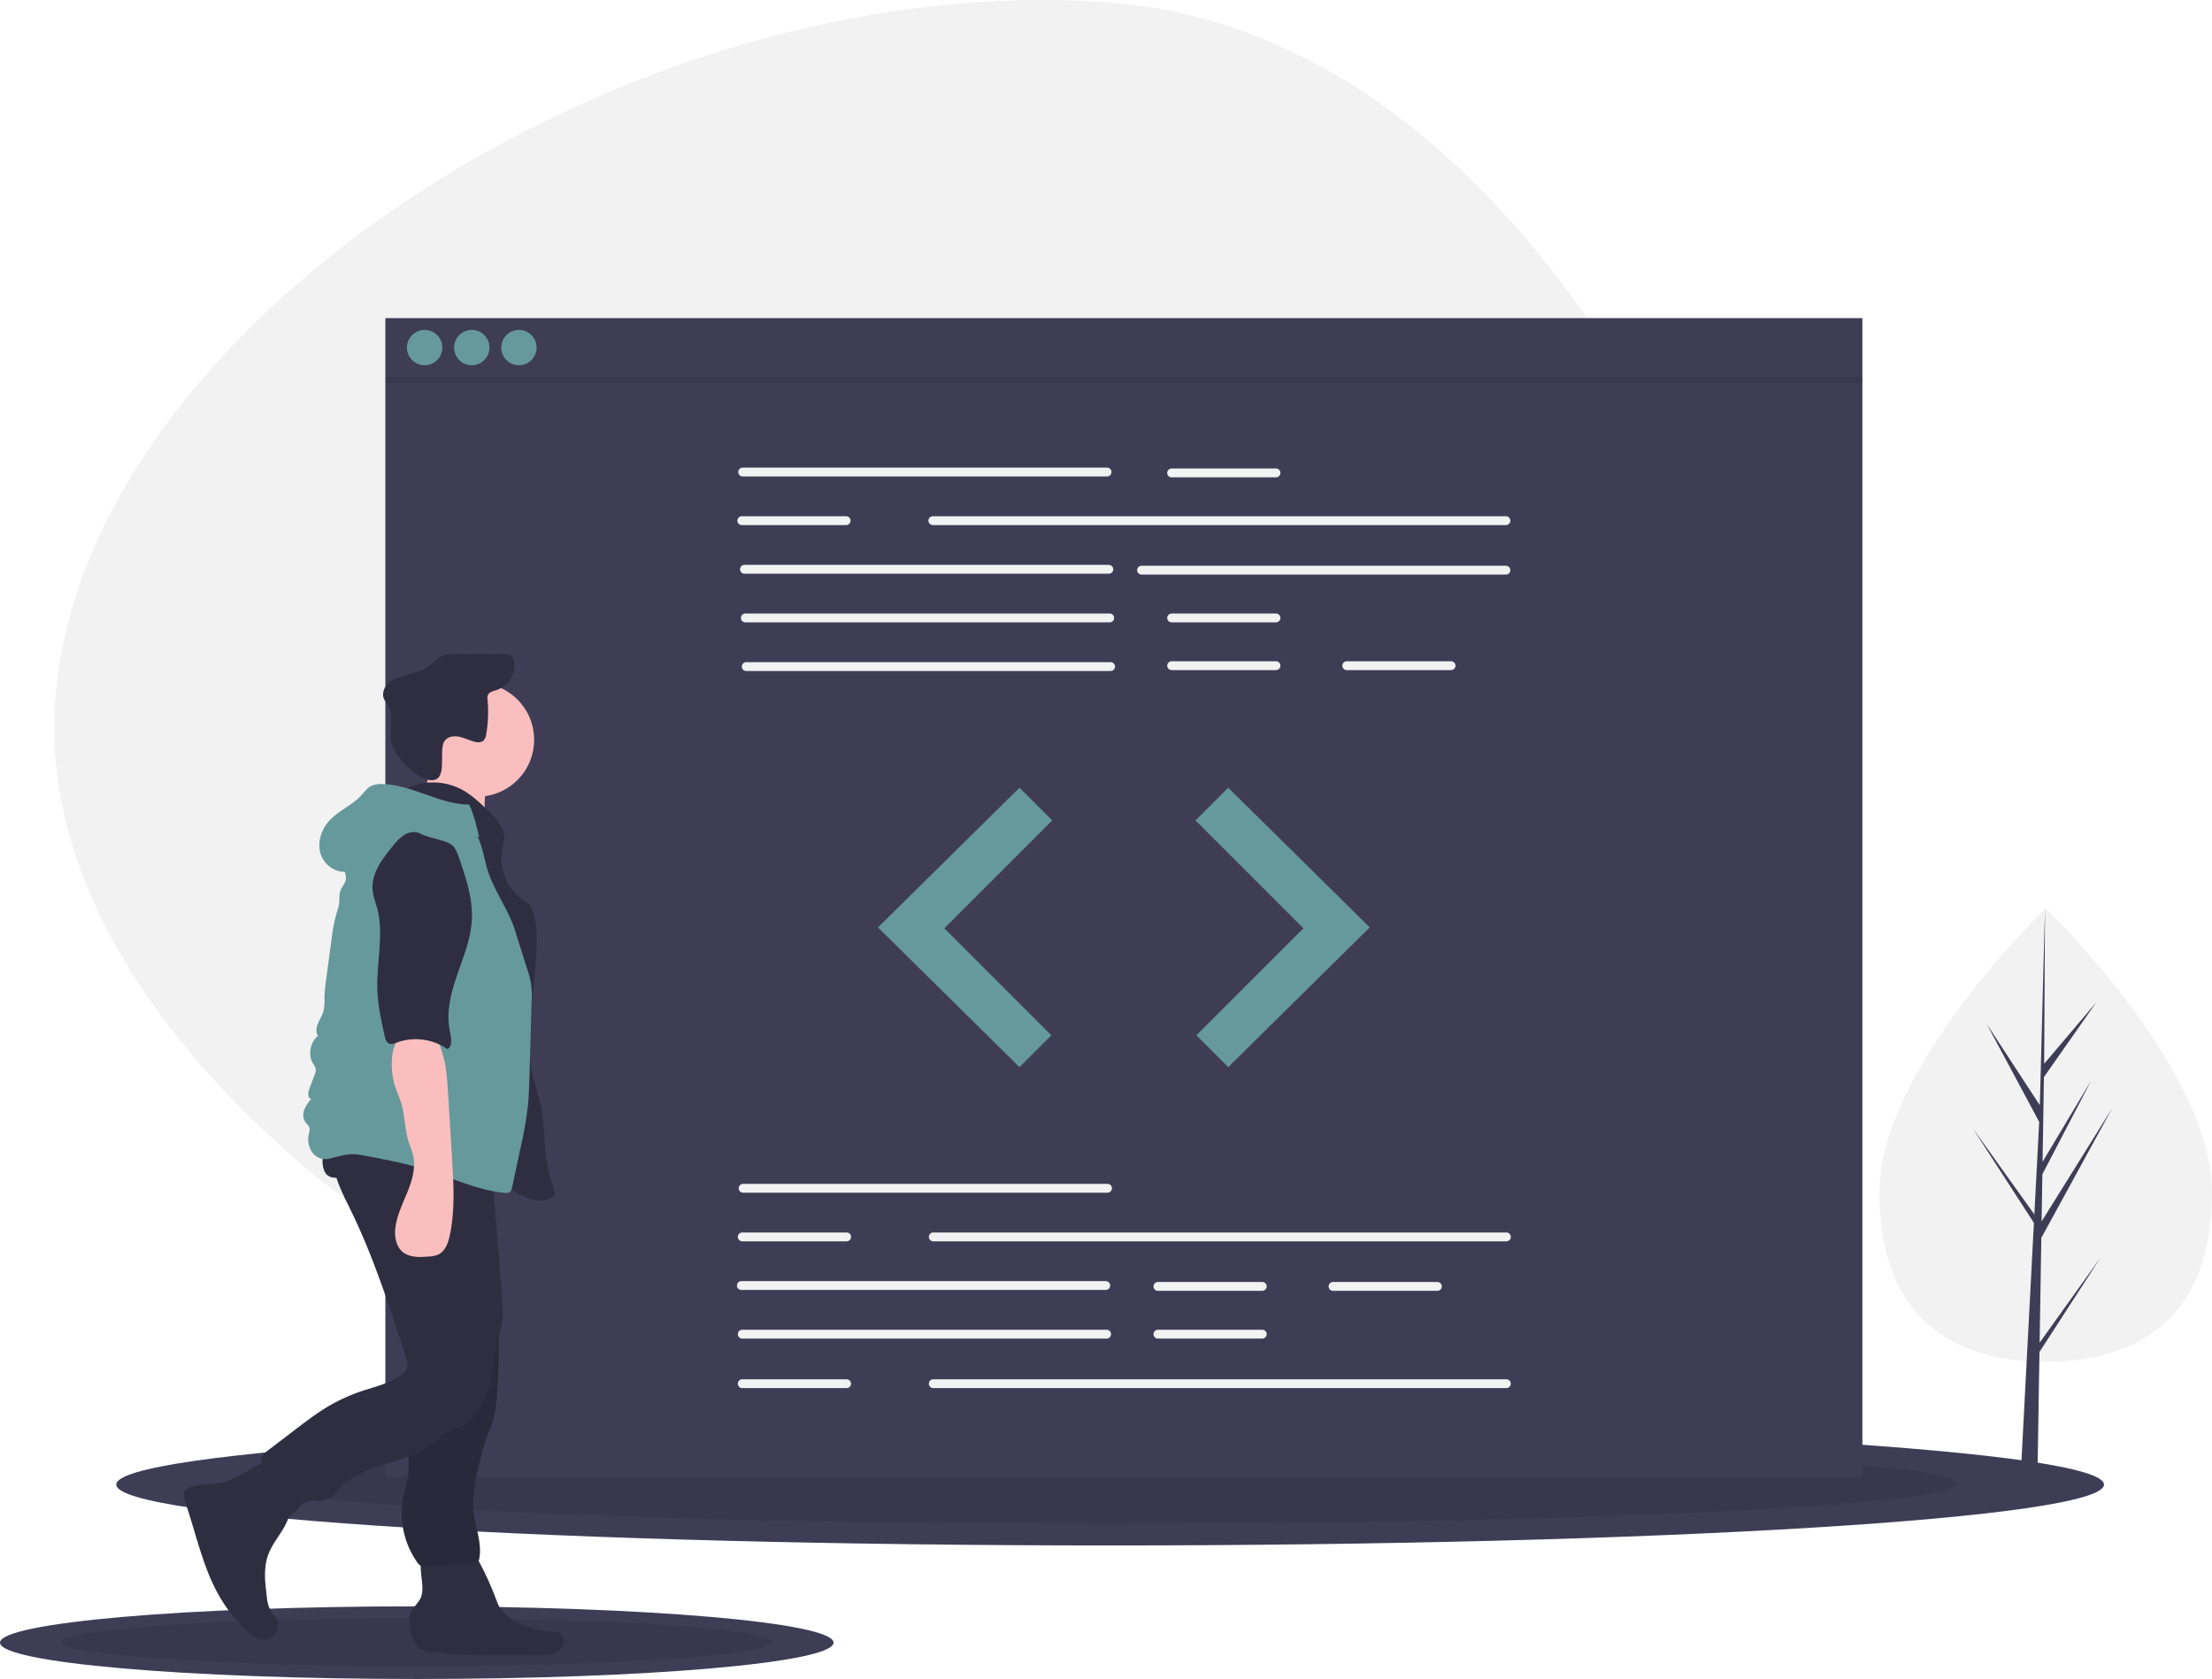
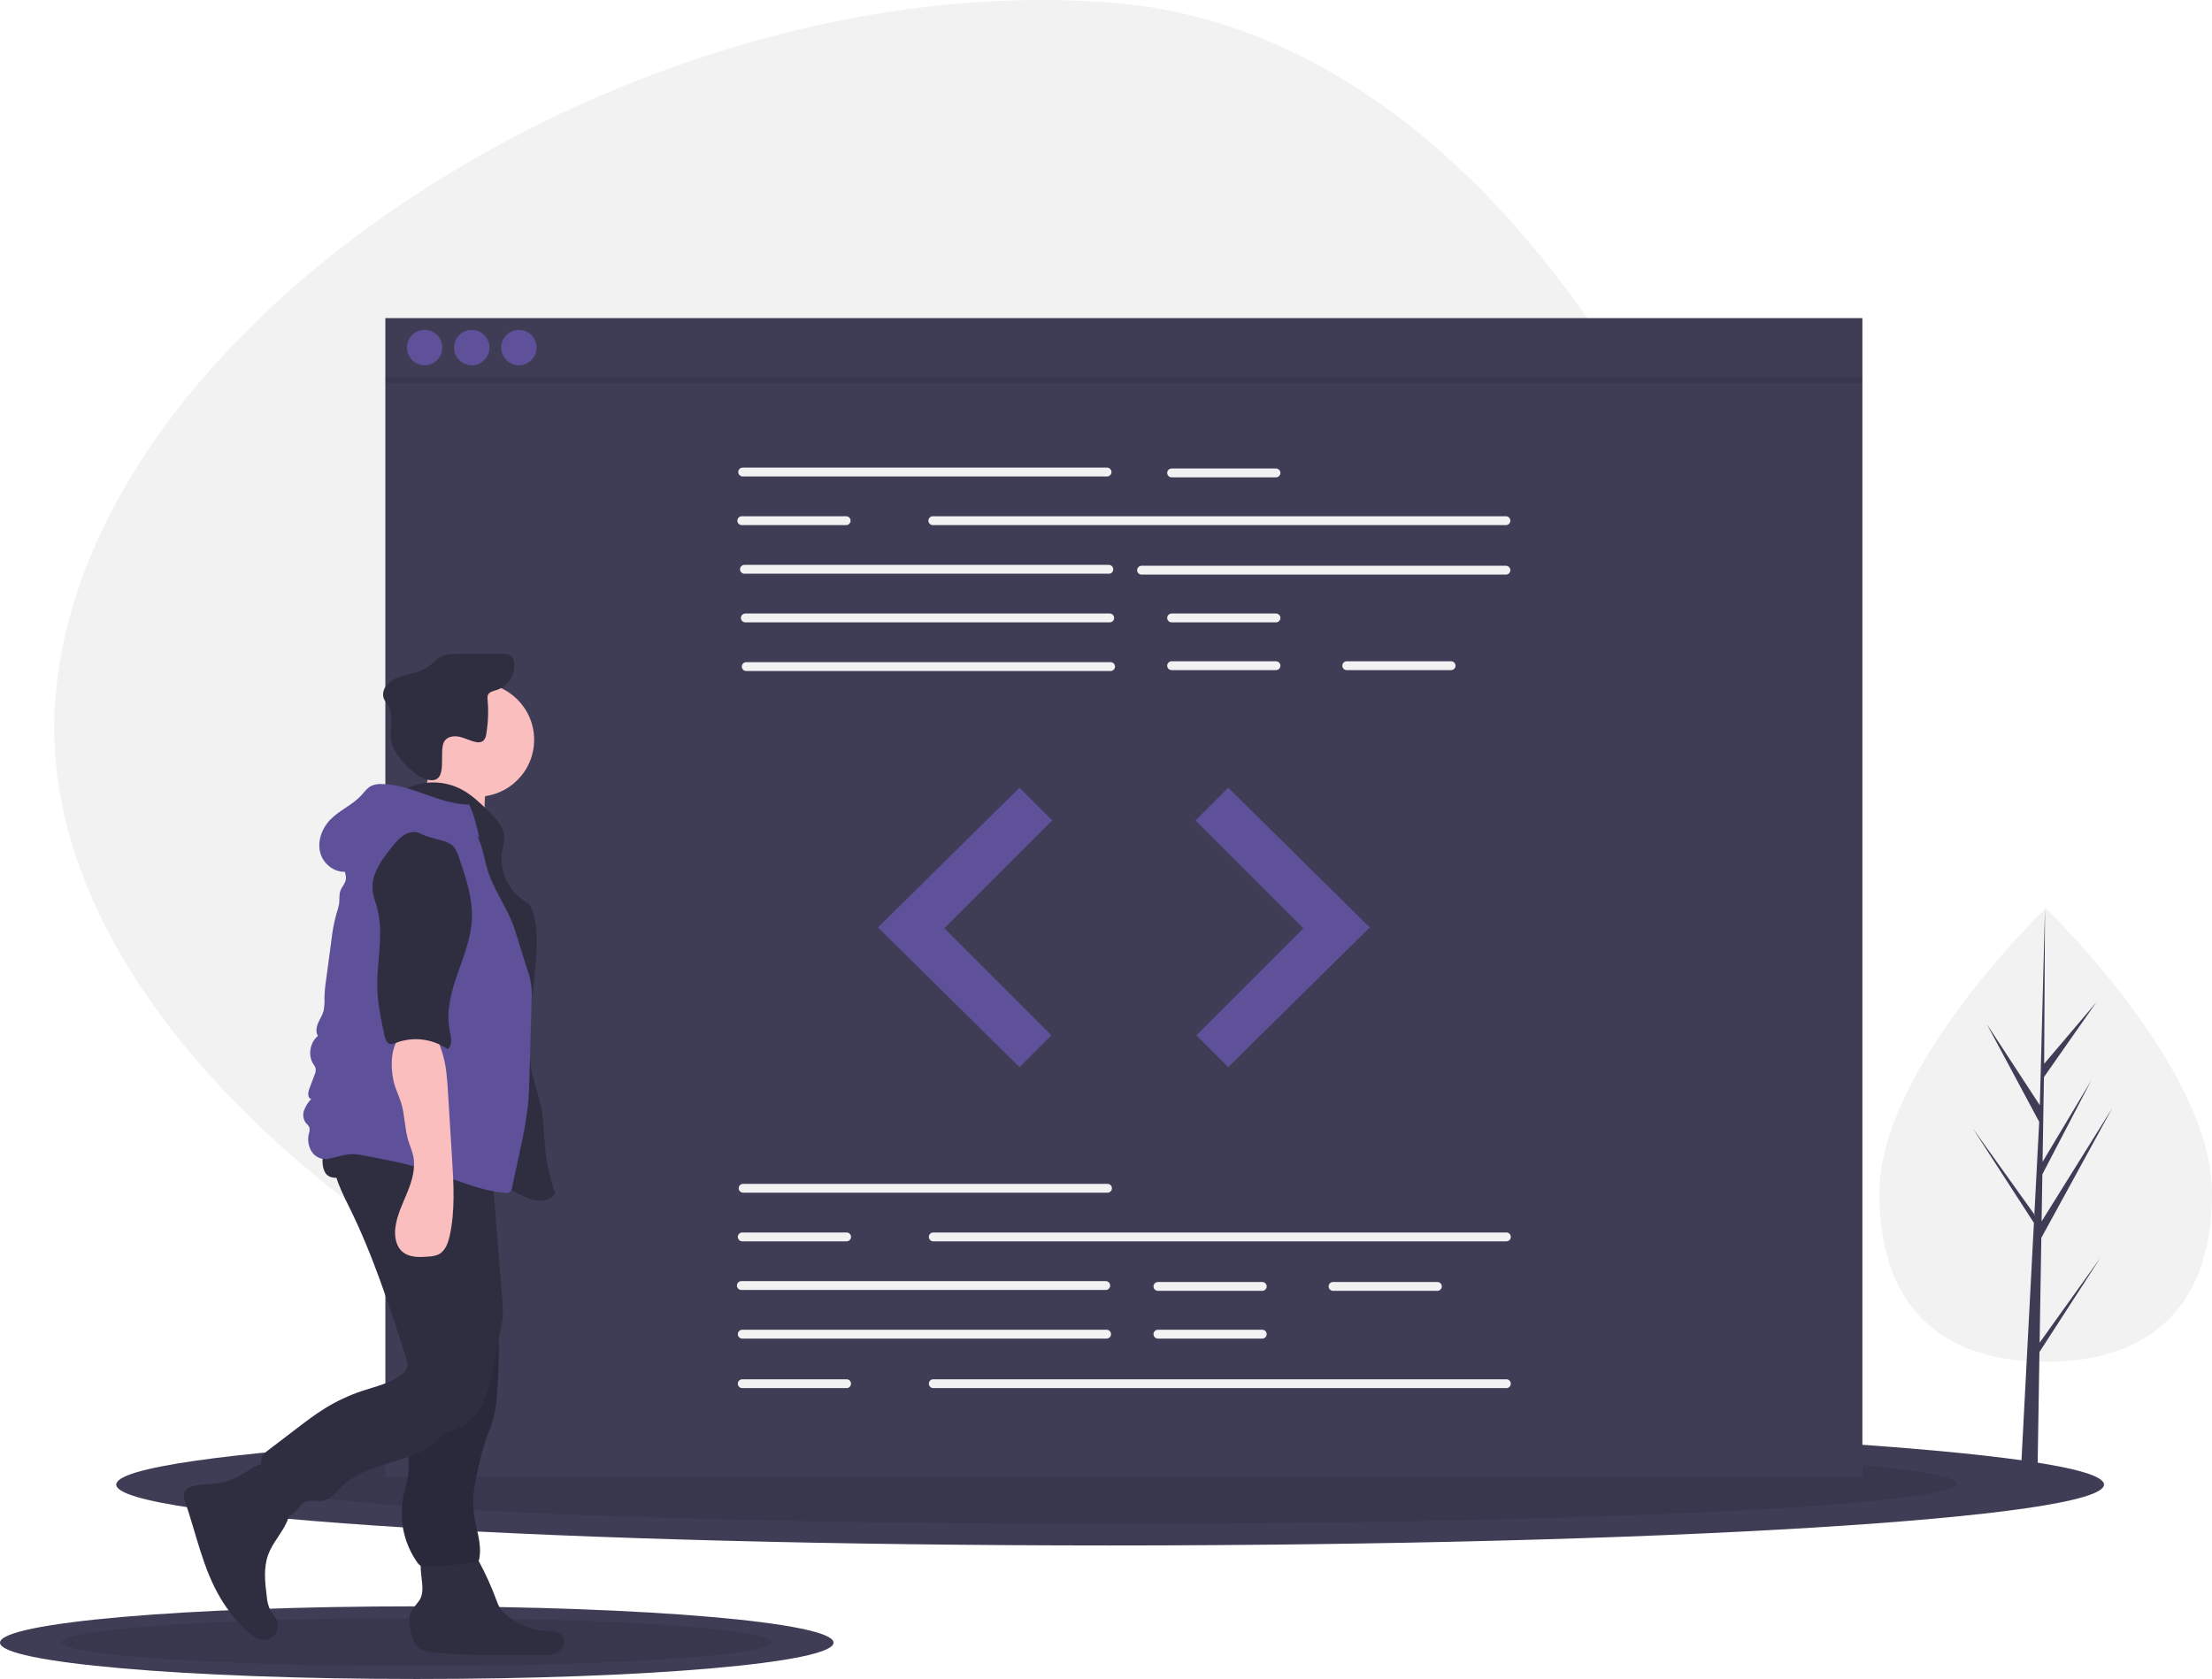
<svg xmlns="http://www.w3.org/2000/svg" id="a594ac37-6d44-4297-8862-1cbd9c01c0b7" data-name="Layer 1" width="1126.194" height="855" viewBox="0 0 1126.194 855">
  <path d="M581.768,778.438C339.369,759.991,50.297,572.172,65.014,378.781S359.7,5.358,602.099,23.805,984.031,403.667,969.314,597.058,824.166,796.885,581.768,778.438Z" transform="translate(-36.90323 -22.5)" fill="#f2f2f2" />
  <ellipse cx="565.194" cy="756" rx="506" ry="31" fill="#3f3d56" />
  <ellipse cx="565.194" cy="755.5" rx="431" ry="20.5" opacity="0.1" />
  <ellipse cx="212.194" cy="836.5" rx="212.194" ry="18.5" fill="#3f3d56" />
  <ellipse cx="212.194" cy="836.202" rx="180.742" ry="12.234" opacity="0.1" />
  <rect x="196.194" y="162" width="752" height="590" fill="#3f3d56" />
  <path d="M600.541,265.129H415.024a2.251,2.251,0,1,1,0-4.503H600.541a2.251,2.251,0,0,1,0,4.503Z" transform="translate(-36.90323 -22.5)" fill="#f2f2f2" />
  <path d="M803.62,289.895H511.835a2.251,2.251,0,0,1,0-4.503H803.62a2.251,2.251,0,1,1,0,4.503Z" transform="translate(-36.90323 -22.5)" fill="#f2f2f2" />
  <path d="M601.442,314.661H415.924a2.251,2.251,0,1,1,0-4.503H601.442a2.251,2.251,0,1,1,0,4.503Z" transform="translate(-36.90323 -22.5)" fill="#f2f2f2" />
  <path d="M803.62,315.111H618.102a2.251,2.251,0,0,1,0-4.503H803.62a2.251,2.251,0,1,1,0,4.503Z" transform="translate(-36.90323 -22.5)" fill="#f2f2f2" />
  <path d="M601.892,339.426H416.374a2.251,2.251,0,0,1,0-4.503H601.892a2.251,2.251,0,1,1,0,4.503Z" transform="translate(-36.90323 -22.5)" fill="#f2f2f2" />
  <path d="M602.342,364.192H416.825a2.251,2.251,0,0,1,0-4.503H602.342a2.251,2.251,0,1,1,0,4.503Z" transform="translate(-36.90323 -22.5)" fill="#f2f2f2" />
  <path d="M686.546,265.579H633.412a2.251,2.251,0,0,1,0-4.503h53.134a2.251,2.251,0,1,1,0,4.503Z" transform="translate(-36.90323 -22.5)" fill="#f2f2f2" />
  <path d="M686.546,339.426H633.412a2.251,2.251,0,0,1,0-4.503h53.134a2.251,2.251,0,1,1,0,4.503Z" transform="translate(-36.90323 -22.5)" fill="#f2f2f2" />
  <path d="M686.546,363.742H633.412a2.251,2.251,0,1,1,0-4.503h53.134a2.251,2.251,0,1,1,0,4.503Z" transform="translate(-36.90323 -22.5)" fill="#f2f2f2" />
  <path d="M775.702,363.742H722.569a2.251,2.251,0,0,1,0-4.503h53.134a2.251,2.251,0,1,1,0,4.503Z" transform="translate(-36.90323 -22.5)" fill="#f2f2f2" />
  <path d="M467.707,289.895H414.573a2.251,2.251,0,0,1,0-4.503h53.134a2.251,2.251,0,0,1,0,4.503Z" transform="translate(-36.90323 -22.5)" fill="#f2f2f2" />
  <path d="M600.766,629.861H415.249a2.251,2.251,0,0,1,0-4.503H600.766a2.251,2.251,0,0,1,0,4.503Z" transform="translate(-36.90323 -22.5)" fill="#f2f2f2" />
  <path d="M599.866,679.392H414.348a2.251,2.251,0,1,1,0-4.503H599.866a2.251,2.251,0,0,1,0,4.503Z" transform="translate(-36.90323 -22.5)" fill="#f2f2f2" />
  <path d="M600.316,704.158H414.798a2.251,2.251,0,1,1,0-4.503H600.316a2.251,2.251,0,1,1,0,4.503Z" transform="translate(-36.90323 -22.5)" fill="#f2f2f2" />
  <path d="M679.566,679.842H626.433a2.251,2.251,0,0,1,0-4.503h53.134a2.251,2.251,0,0,1,0,4.503Z" transform="translate(-36.90323 -22.5)" fill="#f2f2f2" />
  <path d="M679.566,704.158H626.433a2.251,2.251,0,0,1,0-4.503h53.134a2.251,2.251,0,1,1,0,4.503Z" transform="translate(-36.90323 -22.5)" fill="#f2f2f2" />
  <path d="M768.723,679.842H715.589a2.251,2.251,0,1,1,0-4.503h53.134a2.251,2.251,0,0,1,0,4.503Z" transform="translate(-36.90323 -22.5)" fill="#f2f2f2" />
  <path d="M803.845,654.626H512.06a2.251,2.251,0,0,1,0-4.503H803.845a2.251,2.251,0,0,1,0,4.503Z" transform="translate(-36.90323 -22.5)" fill="#f2f2f2" />
  <path d="M467.932,654.626H414.798a2.251,2.251,0,0,1,0-4.503H467.932a2.251,2.251,0,0,1,0,4.503Z" transform="translate(-36.90323 -22.5)" fill="#f2f2f2" />
  <path d="M803.845,729.374H512.06a2.251,2.251,0,1,1,0-4.503H803.845a2.251,2.251,0,0,1,0,4.503Z" transform="translate(-36.90323 -22.5)" fill="#f2f2f2" />
  <path d="M467.932,729.374H414.798a2.251,2.251,0,1,1,0-4.503H467.932a2.251,2.251,0,1,1,0,4.503Z" transform="translate(-36.90323 -22.5)" fill="#f2f2f2" />
-   <polygon points="519.06 401.13 447.014 472.275 519.06 543.42 535.27 527.21 480.786 472.725 535.72 417.79 519.06 401.13" fill="#66999c" />
-   <polygon points="625.327 401.13 697.373 472.275 625.327 543.42 609.117 527.21 663.602 472.725 608.667 417.79 625.327 401.13" fill="#66999c" />
-   <circle cx="216.194" cy="177" r="9" fill="#66999c" />
-   <circle cx="240.194" cy="177" r="9" fill="#66999c" />
-   <circle cx="264.194" cy="177" r="9" fill="#66999c" />
+   <polygon points="519.06 401.13 447.014 472.275 519.06 543.42 535.27 527.21 480.786 472.725 535.72 417.79 519.06 401.13" fill="#5e519a" />
+   <polygon points="625.327 401.13 697.373 472.275 625.327 543.42 609.117 527.21 663.602 472.725 608.667 417.79 625.327 401.13" fill="#5e519a" />
+   <circle cx="216.194" cy="177" r="9" fill="#5e519a" />
+   <circle cx="240.194" cy="177" r="9" fill="#5e519a" />
+   <circle cx="264.194" cy="177" r="9" fill="#5e519a" />
  <rect x="196.194" y="192" width="752" height="3" opacity="0.1" />
  <path d="M1163.097,629.954c0,63.771-37.911,86.038-84.676,86.038s-84.676-22.266-84.676-86.038,84.676-144.898,84.676-144.898S1163.097,566.182,1163.097,629.954Z" transform="translate(-36.90323 -22.5)" fill="#f2f2f2" />
  <polygon points="1038.433 683.736 1039.3 630.365 1075.391 564.338 1039.436 621.993 1039.826 597.995 1064.699 550.226 1039.929 591.645 1039.929 591.645 1040.63 548.484 1067.265 510.453 1040.74 541.697 1041.178 462.556 1038.425 567.325 1038.651 563.003 1011.571 521.552 1038.217 571.3 1035.694 619.503 1035.619 618.223 1004.4 574.602 1035.524 622.743 1035.209 628.771 1035.152 628.862 1035.178 629.357 1028.776 751.653 1037.329 751.653 1038.355 688.485 1069.404 640.461 1038.433 683.736" fill="#3f3d56" />
  <path d="M159.525,773.591a43.126,43.126,0,0,1-8.178,3.503c-5.079,1.387-10.507.878-15.637,2.063-2.1.485-4.386,1.499-5.054,3.549-.49,1.503.043,3.127.553,4.623,5.669,16.62,9.085,34.266,18.125,49.321a74.641,74.641,0,0,0,13.993,16.988c2.055,1.852,4.384,3.664,7.135,3.955a7.248,7.248,0,0,0,7.371-10.182c-.811-1.801-2.317-3.196-3.289-4.916a18.757,18.757,0,0,1-1.819-6.991c-.893-7.108-1.754-14.538.709-21.265,1.652-4.512,4.682-8.359,7.206-12.447s4.622-8.772,4.06-13.544c-.383-3.257-1.972-6.237-3.65-9.054-1.681-2.823-5.005-10.408-8.383-11.35C169.16,766.864,162.583,772.024,159.525,773.591Z" transform="translate(-36.90323 -22.5)" fill="#2f2e41" />
  <path d="M251.96,831a14.019,14.019,0,0,1-.663,4.745c-1.058,2.793-3.681,4.706-5.036,7.367-1.885,3.701-1.031,8.174.218,12.135.783,2.483,1.81,5.067,3.912,6.603a12.893,12.893,0,0,0,5.954,1.907c18.036,2.496,36.358,1.064,54.559,1.587,3.317.095,6.829.211,9.725-1.41s4.686-5.697,2.717-8.368c-1.769-2.399-5.265-2.376-8.242-2.518a33.912,33.912,0,0,1-20.913-8.615,15.112,15.112,0,0,1-2.933-3.377,20.753,20.753,0,0,1-1.534-3.518,156.799,156.799,0,0,0-9.084-20.119c-.979-1.815-2.087-3.705-3.906-4.676a10.323,10.323,0,0,0-4.239-.926c-4.536-.294-16.283-1.838-19.791,1.69C249.461,816.768,252.032,826.86,251.96,831Z" transform="translate(-36.90323 -22.5)" fill="#2f2e41" />
  <circle cx="242.971" cy="376.72" r="28.975" fill="#fbbebe" />
  <path d="M253.709,423.146c-1.723,4.614-4.647,8.947-8.9,11.43l40.075,8.175a42.453,42.453,0,0,1-.562-17.869,10.3,10.3,0,0,0,.24-4.409c-.754-2.907-4.026-4.307-6.955-4.974-7.314-1.667-13.782-2.561-20.579-5.792C254.95,413.263,255.241,419.045,253.709,423.146Z" transform="translate(-36.90323 -22.5)" fill="#fbbebe" />
  <path d="M244.474,423.727a31.338,31.338,0,0,1,27.313.714c5.138,2.707,9.392,6.794,13.572,10.826,3.853,3.717,7.962,7.972,8.236,13.319.132,2.59-.676,5.123-1.084,7.684a25.766,25.766,0,0,0,13.78,26.469c3.184,5.303,3.841,11.729,3.889,17.914.185,23.436-7.209,47.161-1.93,69.995,1.239,5.361,3.162,10.554,4.232,15.951,1.387,6.991,1.318,14.18,2.044,21.27a95.266,95.266,0,0,0,5.113,22.495c-1.744,2.774-5.374,3.837-8.642,3.613s-6.325-1.643-9.242-3.136c-14.123-7.227-27.059-16.757-41.687-22.9-9.678-4.064-19.987-6.595-29.376-11.288s-18.12-12.142-20.99-22.238c-1.241-4.365-1.318-8.965-1.385-13.503-.285-19.114-.55-38.436,3.61-57.094,3.669-16.454,10.741-32.194,12.284-48.981.502-5.464.513-11.314,3.566-15.873C232.091,432.52,241.409,430.851,244.474,423.727Z" transform="translate(-36.90323 -22.5)" fill="#2f2e41" />
  <path d="M263.395,399.629c1.707-2.227,5-2.531,7.728-1.872s5.243,2.064,7.997,2.599a4.675,4.675,0,0,0,3.743-.526,5.444,5.444,0,0,0,1.615-3.57,68.163,68.163,0,0,0,.671-17.38,5.147,5.147,0,0,1,.159-2.437c.682-1.643,2.763-2.035,4.462-2.562a13.316,13.316,0,0,0,9.013-13.633,5.421,5.421,0,0,0-1.657-3.741c-1.175-.958-2.82-1.016-4.336-1.029q-11.683-.094-23.367.006c-2.883.025-5.91.096-8.409,1.533-1.848,1.063-3.222,2.773-4.88,4.112-4.326,3.491-10.178,4.201-15.441,5.991a15.308,15.308,0,0,0-6.768,4.036c-1.75,2-2.592,4.973-1.493,7.393a26.252,26.252,0,0,0,1.887,2.904c3.105,4.964,1.038,11.403,1.501,17.24.579,7.288,11.365,19.112,18.679,20.836C266.308,422.311,259.486,404.414,263.395,399.629Z" transform="translate(-36.90323 -22.5)" fill="#2f2e41" />
  <path d="M247.037,719.183c.745,5.322,1.701,10.662,1.445,16.029-.357,7.494-3.059,14.714-3.559,22.199-.373,5.591.49,11.242-.287,16.791-.497,3.553-1.656,6.978-2.373,10.494a43.395,43.395,0,0,0,6.973,33.265,5.448,5.448,0,0,0,2.023,1.961,5.714,5.714,0,0,0,2.508.332,179.947,179.947,0,0,0,25.17-2.287,2.414,2.414,0,0,0,1.616-.713,2.266,2.266,0,0,0,.351-.954c1.544-7.936-1.977-15.893-2.872-23.928-.956-8.58,1.103-17.177,3.146-25.565a113.548,113.548,0,0,1,3.467-12.228c.988-2.697,2.181-5.321,3.037-8.063a61.46,61.46,0,0,0,2.202-13.203q.892-10.575.945-21.199a88.958,88.958,0,0,0-1.665-20.01c-1.878-8.338-5.724-16.081-9.536-23.73a15.029,15.029,0,0,0-5.618,2.67,125.38,125.38,0,0,1-15.35,8.481c-3.567,1.657-10.522,2.833-12.786,6.286-2.232,3.405-.792,10.351-.621,14.106Q245.694,709.584,247.037,719.183Z" transform="translate(-36.90323 -22.5)" fill="#2f2e41" />
  <path d="M247.037,719.183c.745,5.322,1.701,10.662,1.445,16.029-.357,7.494-3.059,14.714-3.559,22.199-.373,5.591.49,11.242-.287,16.791-.497,3.553-1.656,6.978-2.373,10.494a43.395,43.395,0,0,0,6.973,33.265,5.448,5.448,0,0,0,2.023,1.961,5.714,5.714,0,0,0,2.508.332,179.947,179.947,0,0,0,25.17-2.287,2.414,2.414,0,0,0,1.616-.713,2.266,2.266,0,0,0,.351-.954c1.544-7.936-1.977-15.893-2.872-23.928-.956-8.58,1.103-17.177,3.146-25.565a113.548,113.548,0,0,1,3.467-12.228c.988-2.697,2.181-5.321,3.037-8.063a61.46,61.46,0,0,0,2.202-13.203q.892-10.575.945-21.199a88.958,88.958,0,0,0-1.665-20.01c-1.878-8.338-5.724-16.081-9.536-23.73a15.029,15.029,0,0,0-5.618,2.67,125.38,125.38,0,0,1-15.35,8.481c-3.567,1.657-10.522,2.833-12.786,6.286-2.232,3.405-.792,10.351-.621,14.106Q245.694,709.584,247.037,719.183Z" transform="translate(-36.90323 -22.5)" opacity="0.1" />
  <path d="M207.864,605.518c-3.848,10.359,1.808,21.554,6.722,31.452,12.106,24.386,20.513,50.407,28.874,76.317.626,1.941,1.252,4.058.554,5.974a7.825,7.825,0,0,1-2.822,3.347c-5.765,4.379-13.107,5.939-19.975,8.23a90.184,90.184,0,0,0-18.943,8.88c-4.977,3.084-9.639,6.644-14.292,10.197l-14.812,11.312a9.903,9.903,0,0,0-2.476,2.397c-1.429,2.241-.843,5.167-.132,7.728a131.432,131.432,0,0,0,7.252,19.792,6.911,6.911,0,0,0,2.63,3.447c2.312,1.242,5.14-.405,6.905-2.347s3.292-4.359,5.781-5.193c2.486-.833,5.222.176,7.818-.189,4.199-.589,6.986-4.457,10.013-7.426,12.365-12.131,33.01-11.251,46.612-21.977a59.228,59.228,0,0,1,6.231-4.868c2.3-1.359,4.907-2.105,7.293-3.307,7.257-3.654,11.819-11.209,14.262-18.957s3.141-15.928,4.897-23.861c.908-4.101,2.103-8.158,2.507-12.338a66.094,66.094,0,0,0-.253-11.666L287.604,621.748c-.4-4.943-.8-9.892-1.576-14.791-14.577.521-29.143,1.108-43.728,1.28C230.695,608.374,218.876,609.186,207.864,605.518Z" transform="translate(-36.90323 -22.5)" fill="#2f2e41" />
  <path d="M202.506,619.721c1.977,3.18,6.79,3.114,10.104,1.371s5.889-4.673,9.211-6.401c4.464-2.323,9.746-2.235,14.776-2.093,7.964.225,16.025.464,23.687,2.647,7.925,2.257,15.64,6.603,23.834,5.736,1.426-.151,2.985-.56,3.761-1.766a5.544,5.544,0,0,0,.62-2.836l.268-7.159a6.464,6.464,0,0,0-.57-3.625,6.082,6.082,0,0,0-2.716-2.079c-11.663-5.646-24.965-6.697-37.915-7.141q-9.875-.338-19.757-.278c-5.591.034-12.303-.775-17.739.719C202.774,598.82,198.805,613.769,202.506,619.721Z" transform="translate(-36.90323 -22.5)" fill="#2f2e41" />
-   <path d="M275.742,432.226c-15.282-.135-29.131-10.223-44.412-10.468a11.514,11.514,0,0,0-5.393.93c-2.129,1.073-3.529,3.147-5.147,4.898-4.518,4.893-11.061,7.505-15.703,12.281-4.352,4.478-6.773,11.15-5.055,17.153s8.204,10.608,14.279,9.165A36.801,36.801,0,0,1,228.65,446.706a72.887,72.887,0,0,1,11.205-5.882c6.868-3.112,14.548-6.283,21.718-3.95a30.638,30.638,0,0,1,7.409,4.04l11.954,8.03C279.543,443.45,278.29,437.288,275.742,432.226Z" transform="translate(-36.90323 -22.5)" fill="#66999c" />
-   <path d="M212.552,460.874c-2.029,2.532.894,6.2.447,9.413-.297,2.135-2.054,3.765-2.786,5.793-.758,2.1-.356,4.427-.643,6.641a28.489,28.489,0,0,1-1.275,4.73,84.975,84.975,0,0,0-2.686,14.026l-2.675,19.976a75.681,75.681,0,0,0-.846,9.078,27.107,27.107,0,0,1-.452,6.787c-.592,2.183-1.904,4.093-2.786,6.175s-1.291,4.602-.099,6.524c-3.991,3.325-5.178,9.854-2.387,14.235a7.899,7.899,0,0,1,1.23,2.265,5.82,5.82,0,0,1-.542,3.34l-2.705,7.207c-.692,1.845-.911,4.653,1.014,5.074a17.006,17.006,0,0,0-3.651,5.767,6.866,6.866,0,0,0,.972,6.506,8.289,8.289,0,0,1,1.694,2.056,5.473,5.473,0,0,1-.196,3.243,11.906,11.906,0,0,0,1.473,9.333,8.371,8.371,0,0,0,8.418,3.609c5.41-1.22,10.272-3.147,15.728-2.146,11.746,2.155,23.53,4.32,34.906,7.952,12.984,4.145,25.556,10.224,39.126,11.5a3.798,3.798,0,0,0,2.617-.407,3.931,3.931,0,0,0,1.21-2.488q2.097-9.832,4.194-19.665a202.363,202.363,0,0,0,3.855-22.028c.477-4.781.614-9.589.749-14.392l1.081-38.231a38.197,38.197,0,0,0-2.2-16.62l-6.217-19.848c-3.548-11.327-11.688-21.371-14.586-32.882-1.834-7.285-3.189-15.103-8.108-20.781-7.012-8.095-19.145-9.354-29.764-7.962-4.797.629-9.636,1.714-13.785,4.202-4.798,2.877-8.333,7.409-11.753,11.836C218.305,454.343,215.436,457.276,212.552,460.874Z" transform="translate(-36.90323 -22.5)" fill="#66999c" />
+   <path d="M275.742,432.226c-15.282-.135-29.131-10.223-44.412-10.468a11.514,11.514,0,0,0-5.393.93c-2.129,1.073-3.529,3.147-5.147,4.898-4.518,4.893-11.061,7.505-15.703,12.281-4.352,4.478-6.773,11.15-5.055,17.153s8.204,10.608,14.279,9.165A36.801,36.801,0,0,1,228.65,446.706a72.887,72.887,0,0,1,11.205-5.882c6.868-3.112,14.548-6.283,21.718-3.95a30.638,30.638,0,0,1,7.409,4.04l11.954,8.03C279.543,443.45,278.29,437.288,275.742,432.226Z" transform="translate(-36.90323 -22.5)" fill="#5e519a" />
+   <path d="M212.552,460.874c-2.029,2.532.894,6.2.447,9.413-.297,2.135-2.054,3.765-2.786,5.793-.758,2.1-.356,4.427-.643,6.641a28.489,28.489,0,0,1-1.275,4.73,84.975,84.975,0,0,0-2.686,14.026l-2.675,19.976a75.681,75.681,0,0,0-.846,9.078,27.107,27.107,0,0,1-.452,6.787c-.592,2.183-1.904,4.093-2.786,6.175s-1.291,4.602-.099,6.524c-3.991,3.325-5.178,9.854-2.387,14.235a7.899,7.899,0,0,1,1.23,2.265,5.82,5.82,0,0,1-.542,3.34l-2.705,7.207c-.692,1.845-.911,4.653,1.014,5.074a17.006,17.006,0,0,0-3.651,5.767,6.866,6.866,0,0,0,.972,6.506,8.289,8.289,0,0,1,1.694,2.056,5.473,5.473,0,0,1-.196,3.243,11.906,11.906,0,0,0,1.473,9.333,8.371,8.371,0,0,0,8.418,3.609c5.41-1.22,10.272-3.147,15.728-2.146,11.746,2.155,23.53,4.32,34.906,7.952,12.984,4.145,25.556,10.224,39.126,11.5a3.798,3.798,0,0,0,2.617-.407,3.931,3.931,0,0,0,1.21-2.488q2.097-9.832,4.194-19.665a202.363,202.363,0,0,0,3.855-22.028c.477-4.781.614-9.589.749-14.392l1.081-38.231a38.197,38.197,0,0,0-2.2-16.62l-6.217-19.848c-3.548-11.327-11.688-21.371-14.586-32.882-1.834-7.285-3.189-15.103-8.108-20.781-7.012-8.095-19.145-9.354-29.764-7.962-4.797.629-9.636,1.714-13.785,4.202-4.798,2.877-8.333,7.409-11.753,11.836C218.305,454.343,215.436,457.276,212.552,460.874Z" transform="translate(-36.90323 -22.5)" fill="#5e519a" />
  <path d="M237.347,573.323c.875,3.773,2.712,7.251,3.837,10.957,1.884,6.209,1.724,12.896,3.605,19.106.789,2.606,1.933,5.109,2.5,7.773,1.321,6.211-.608,12.636-3.003,18.516s-5.313,11.678-6.091,17.98c-.548,4.438.239,9.45,3.66,12.331,3.552,2.99,8.713,2.788,13.339,2.39a14.016,14.016,0,0,0,4.841-1.008c3.538-1.674,5.028-5.86,5.855-9.685,2.771-12.819,1.98-26.106,1.174-39.197l-2.106-34.234c-.405-6.591-.84-13.318-2.871-19.646-.739-2.302-2.026-6.954-4.129-8.424-2.083-1.456-8.03-1.521-10.609-1.642C235.251,547.97,235.387,564.856,237.347,573.323Z" transform="translate(-36.90323 -22.5)" fill="#fbbebe" />
  <path d="M250.751,446.923c-2.471-1.294-5.584-.736-7.972.704a24.568,24.568,0,0,0-5.972,5.798c-5.339,6.517-10.991,13.995-10.199,22.382.297,3.145,1.501,6.121,2.317,9.172,3.579,13.38-.379,27.53.075,41.373.262,7.999,2.003,15.866,3.736,23.679.354,1.595.92,3.44,2.463,3.977,1.159.403,2.41-.115,3.557-.551A28.371,28.371,0,0,1,264.721,556.731c2.865-1.529,1.791-6.363,1.149-9.546-1.908-9.458.682-19.214,3.828-28.335s6.911-18.23,7.432-27.865c.591-10.916-3.029-21.571-6.6-31.903-.779-2.255-1.631-4.62-3.439-6.178a13.665,13.665,0,0,0-5.203-2.377C258.096,449.406,254.255,448.758,250.751,446.923Z" transform="translate(-36.90323 -22.5)" fill="#2f2e41" />
</svg>
